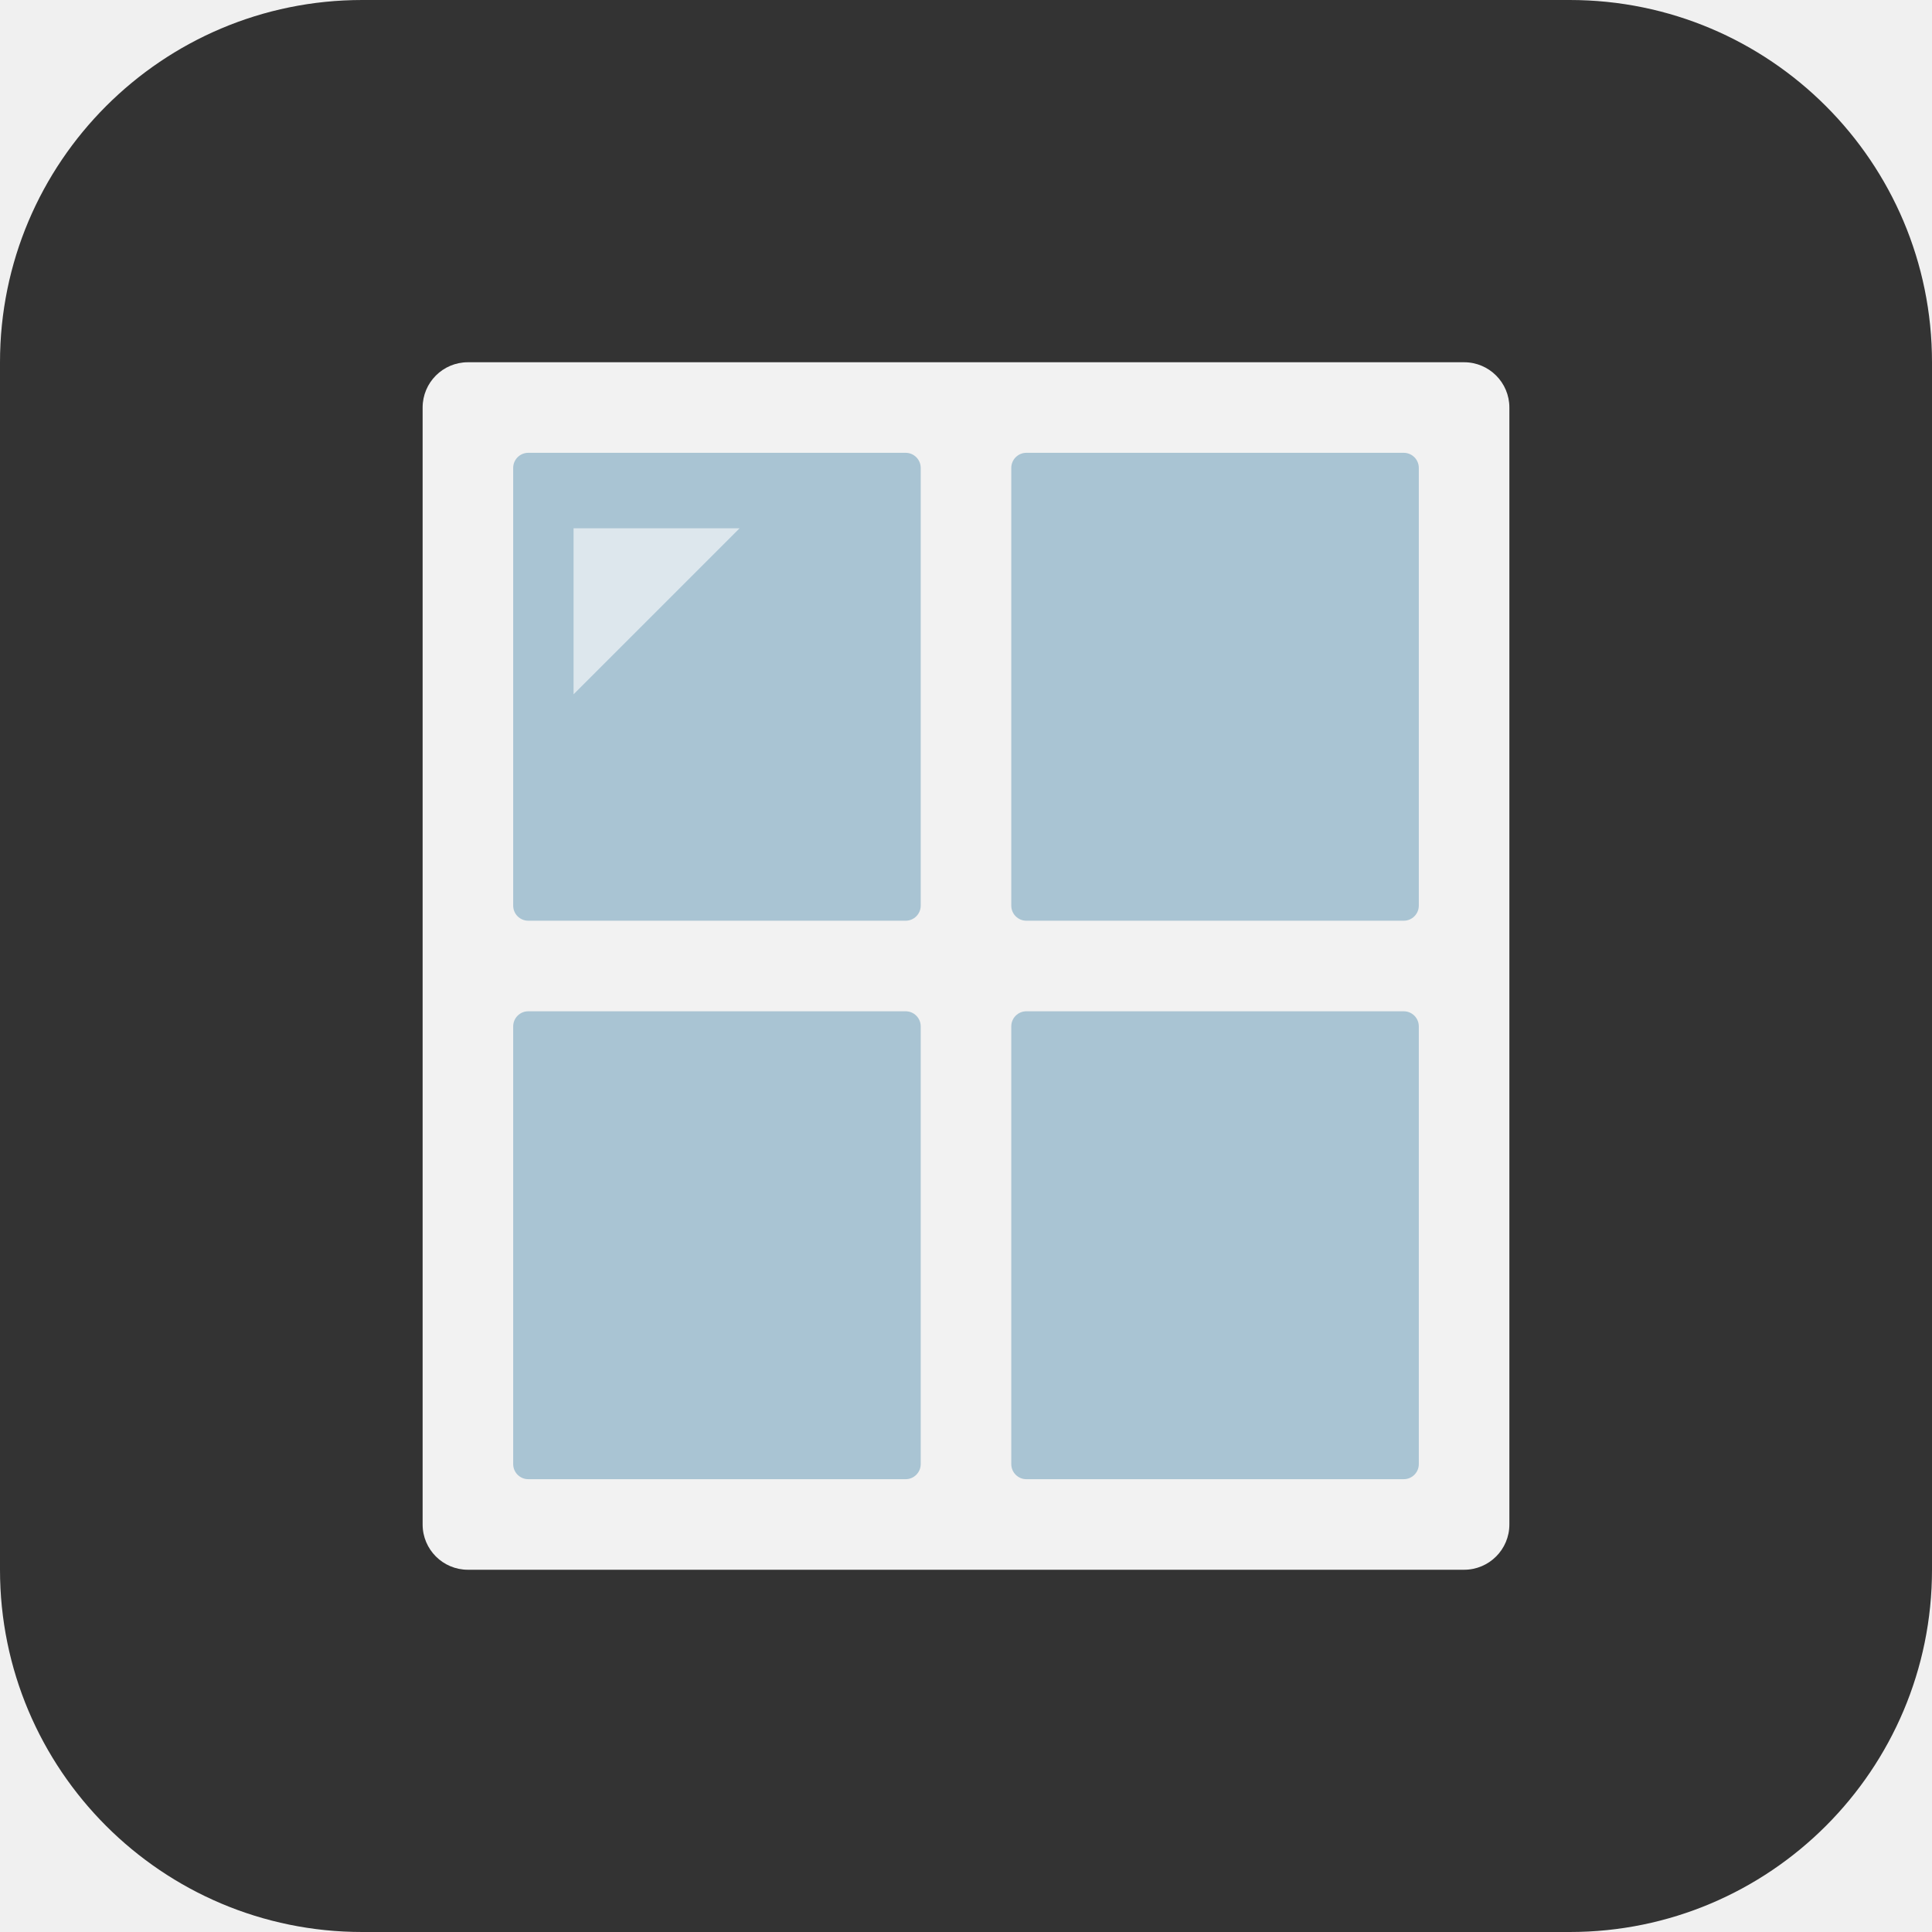
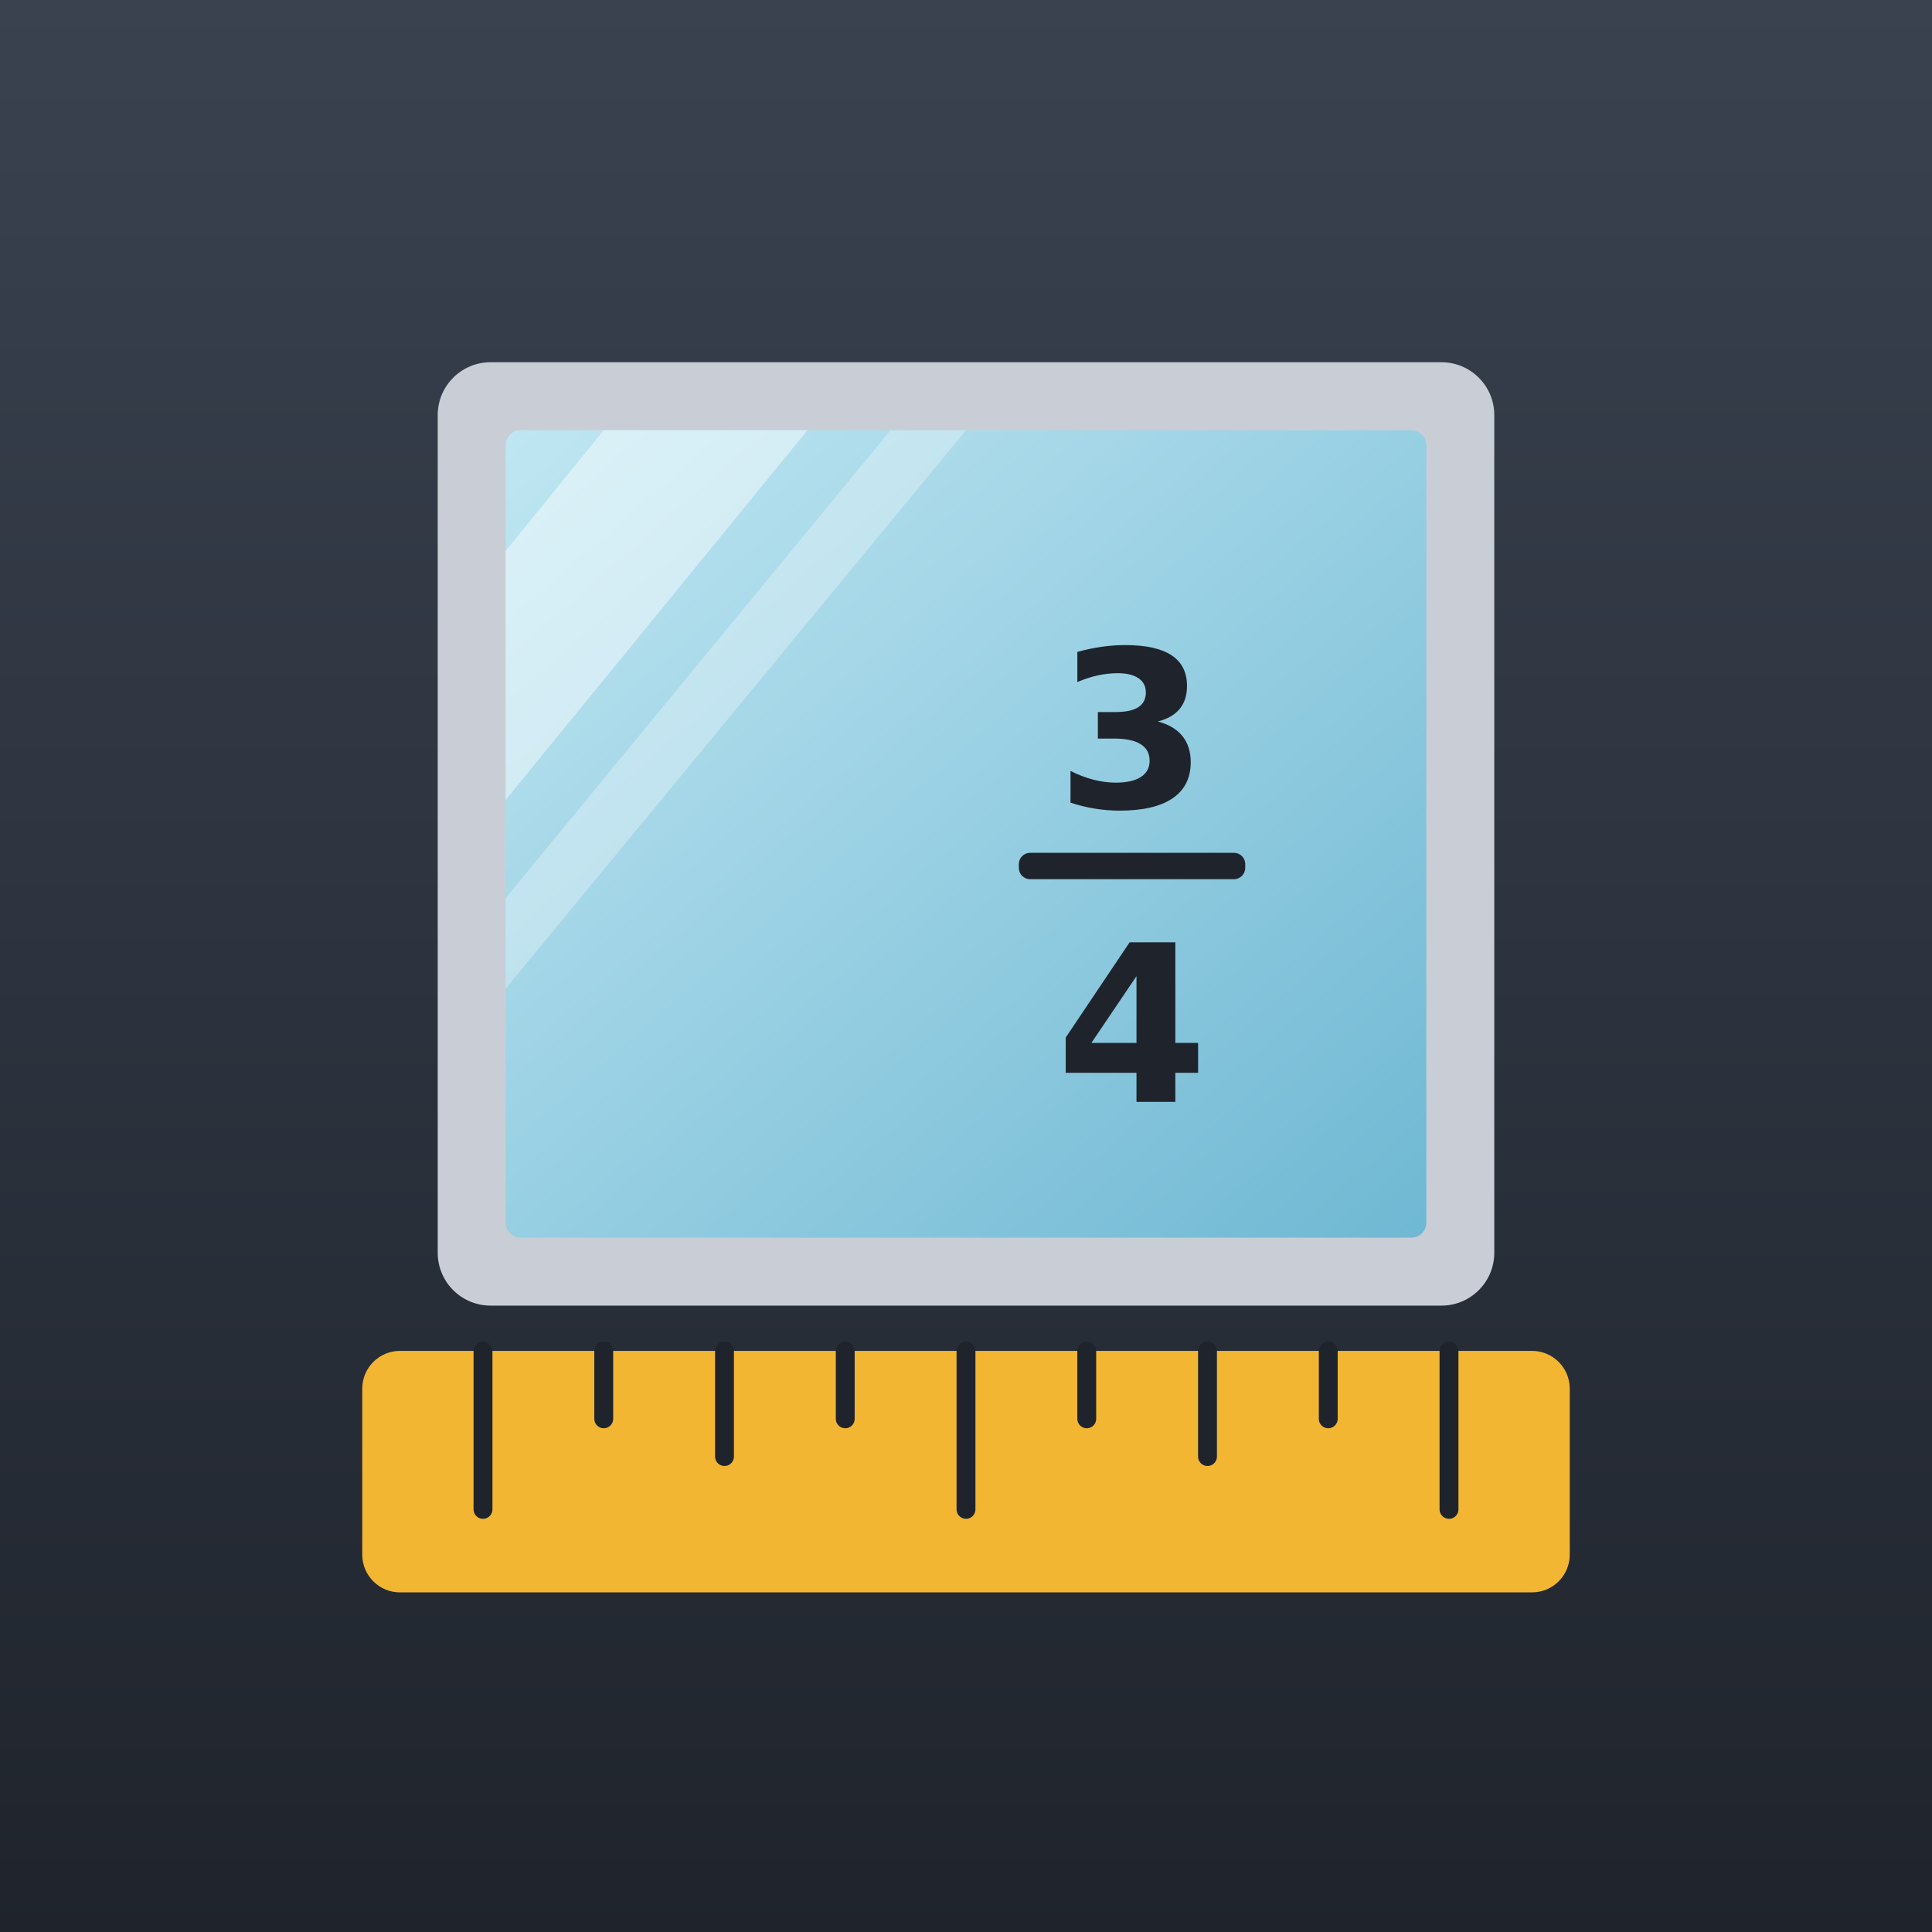
- <svg xmlns="http://www.w3.org/2000/svg" viewBox="0 0 512 512">
-   <rect width="512" height="512" rx="96" fill="#333333" />
-   <rect x="112" y="96" width="288" height="320" rx="12" fill="#f2f2f2" />
-   <rect x="136" y="120" width="108" height="124" rx="4" fill="#a9c4d3" />
-   <rect x="268" y="120" width="108" height="124" rx="4" fill="#a9c4d3" />
-   <rect x="136" y="268" width="108" height="124" rx="4" fill="#a9c4d3" />
-   <rect x="268" y="268" width="108" height="124" rx="4" fill="#a9c4d3" />
-   <path d="M152 140 L196 140 L152 184 Z" fill="#ffffff" opacity="0.6" />
+ <svg xmlns="http://www.w3.org/2000/svg" viewBox="0 0 512 512" width="512" height="512">
+   <defs>
+     <linearGradient id="bg" x1="0" y1="0" x2="0" y2="1">
+       <stop offset="0" stop-color="#3a4250" />
+       <stop offset="1" stop-color="#1f242c" />
+     </linearGradient>
+     <linearGradient id="glass" x1="0" y1="0" x2="1" y2="1">
+       <stop offset="0" stop-color="#bfe6f2" />
+       <stop offset="1" stop-color="#6fb8d3" />
+     </linearGradient>
+   </defs>
+   <rect width="512" height="512" fill="url(#bg)" />
+   <rect x="116" y="96" width="280" height="250" rx="14" fill="#c9ced6" />
+   <rect x="134" y="114" width="244" height="214" rx="4" fill="url(#glass)" />
+   <polygon points="160,114 214,114 134,212 134,146" fill="#ffffff" opacity="0.45" />
+   <polygon points="236,114 256,114 134,262 134,238" fill="#ffffff" opacity="0.30" />
+   <g font-family="DejaVu Sans, Arial, sans-serif" font-weight="700" fill="#1f242c" text-anchor="middle">
+     <text x="300" y="214" font-size="58">3</text>
+     <rect x="270" y="226" width="60" height="7" rx="3" />
+     <text x="300" y="292" font-size="58">4</text>
+   </g>
+   <rect x="96" y="358" width="320" height="64" rx="10" fill="#f2b632" />
+   <g stroke="#1f242c" stroke-width="5" stroke-linecap="round">
+     <line x1="128" y1="358" x2="128" y2="400" />
+     <line x1="160" y1="358" x2="160" y2="376" />
+     <line x1="192" y1="358" x2="192" y2="386" />
+     <line x1="224" y1="358" x2="224" y2="376" />
+     <line x1="256" y1="358" x2="256" y2="400" />
+     <line x1="288" y1="358" x2="288" y2="376" />
+     <line x1="320" y1="358" x2="320" y2="386" />
+     <line x1="352" y1="358" x2="352" y2="376" />
+     <line x1="384" y1="358" x2="384" y2="400" />
+   </g>
</svg>
